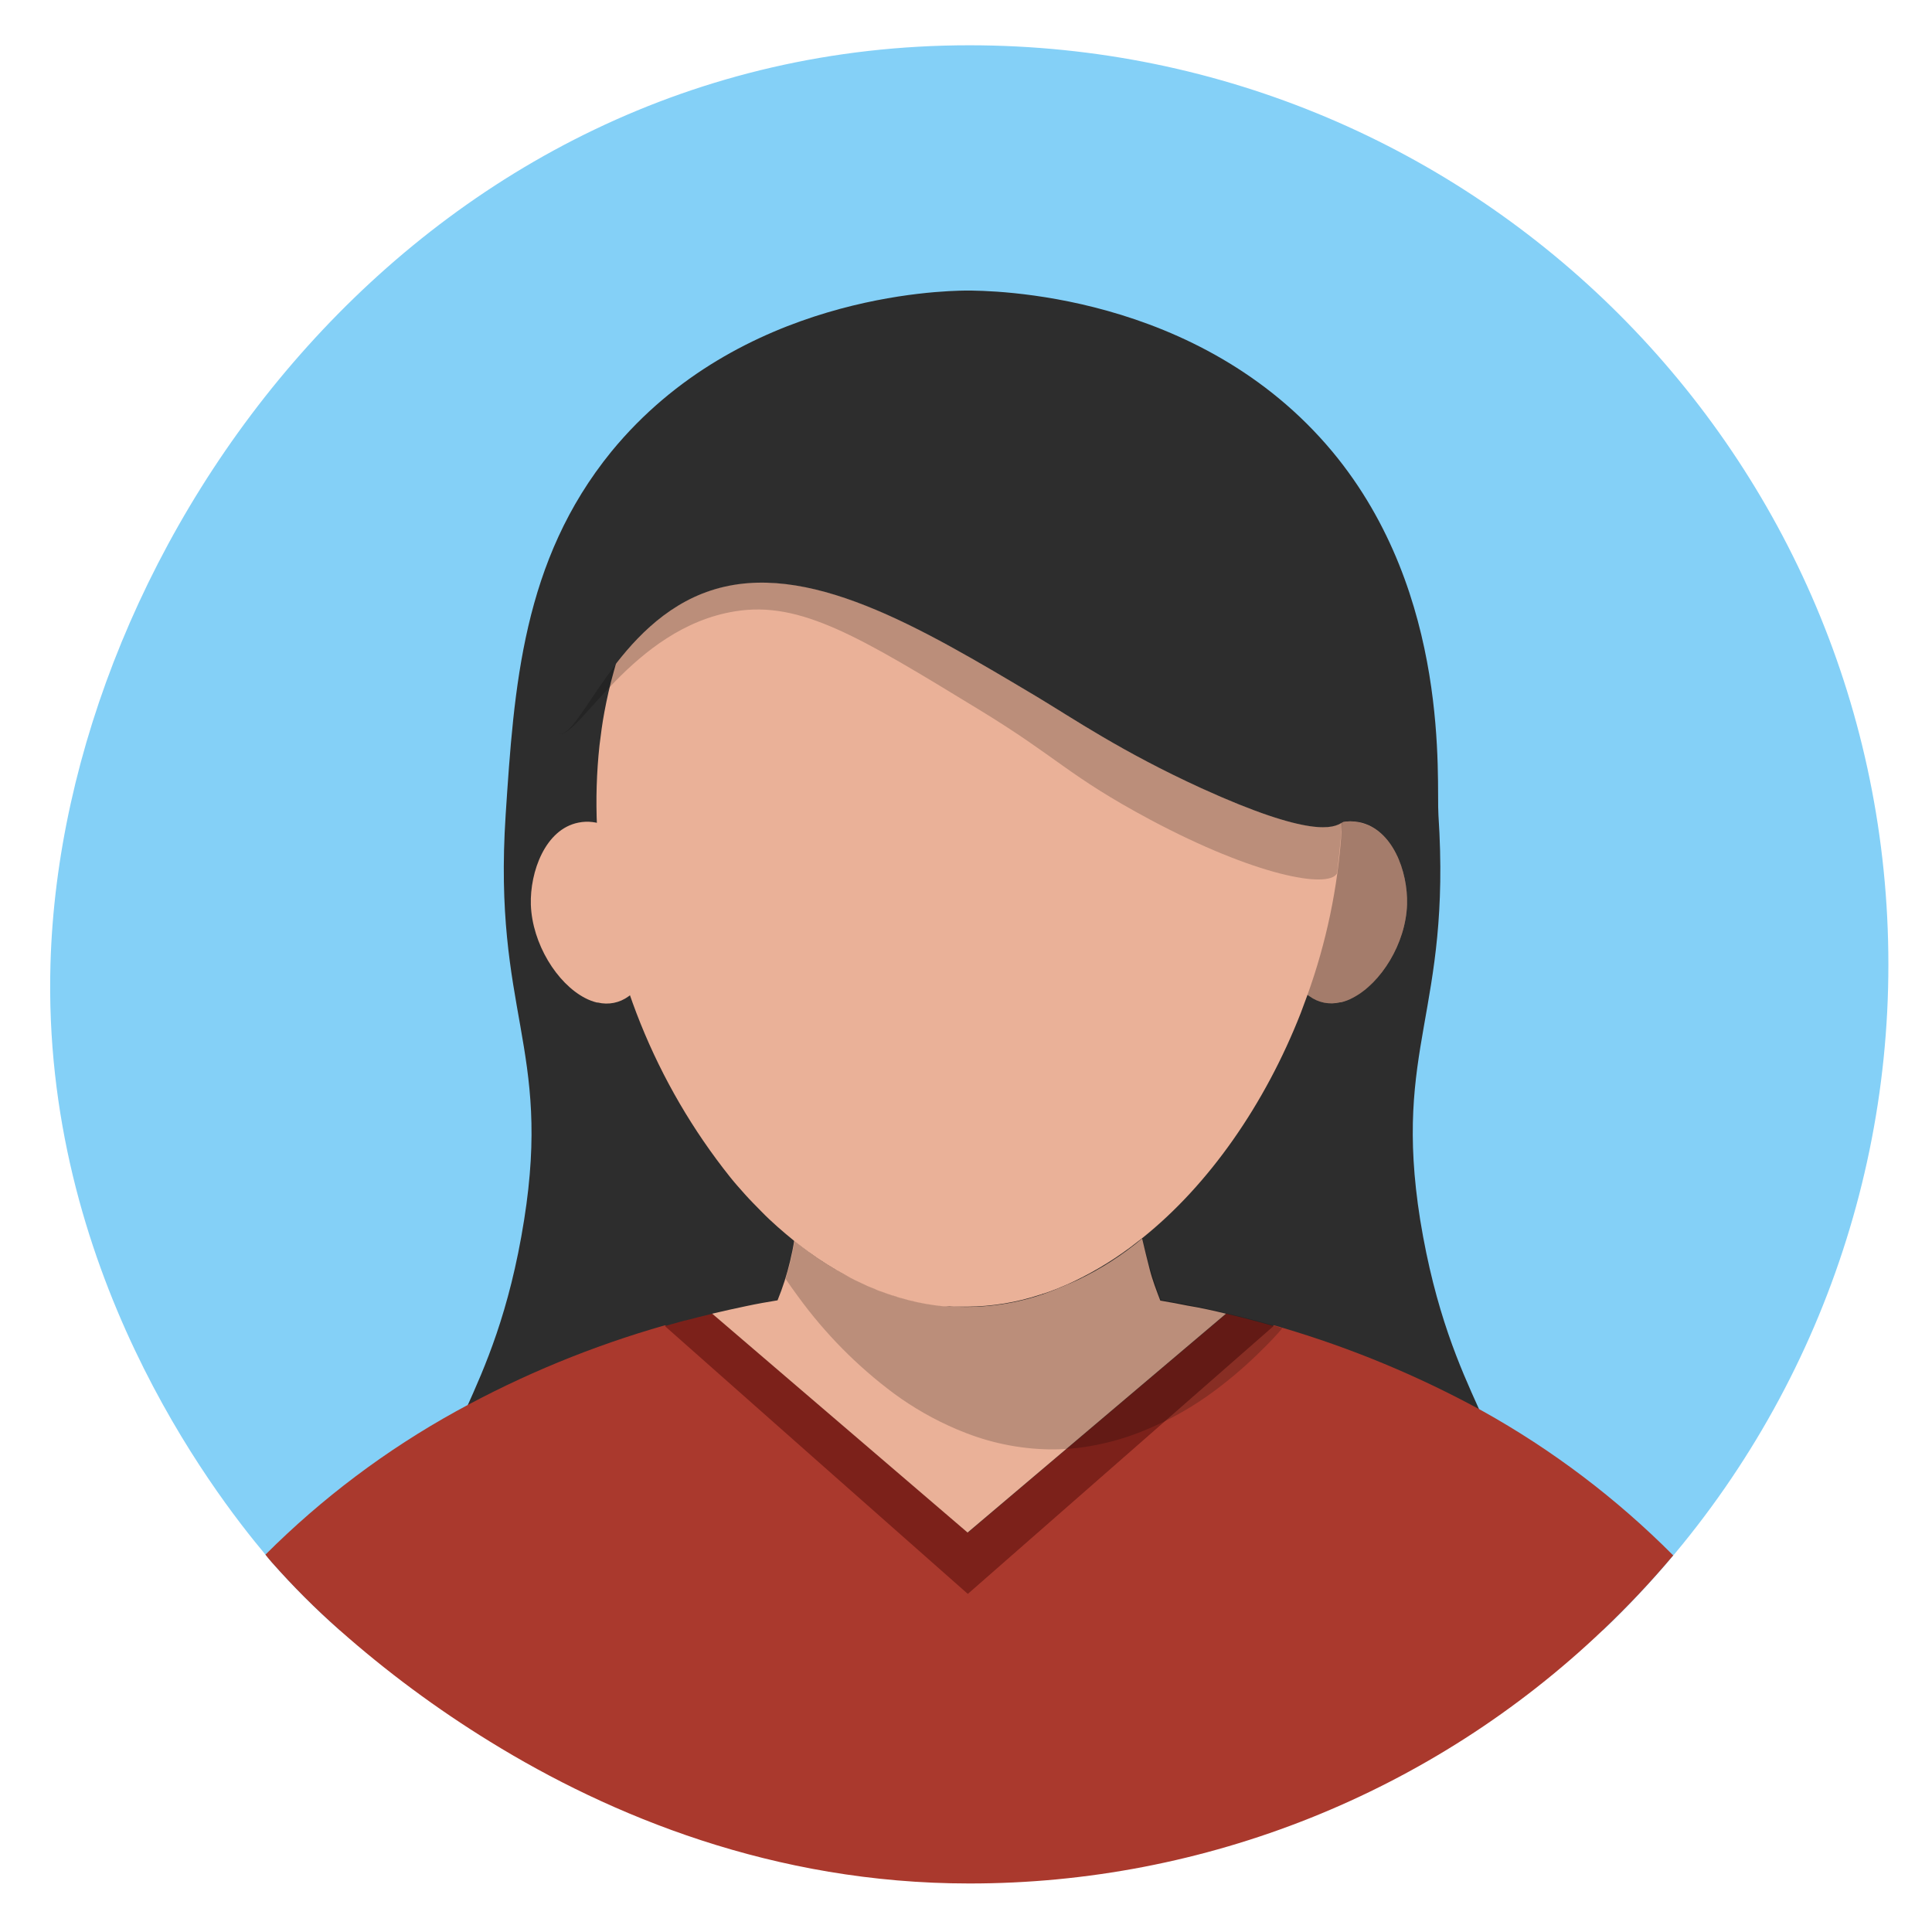
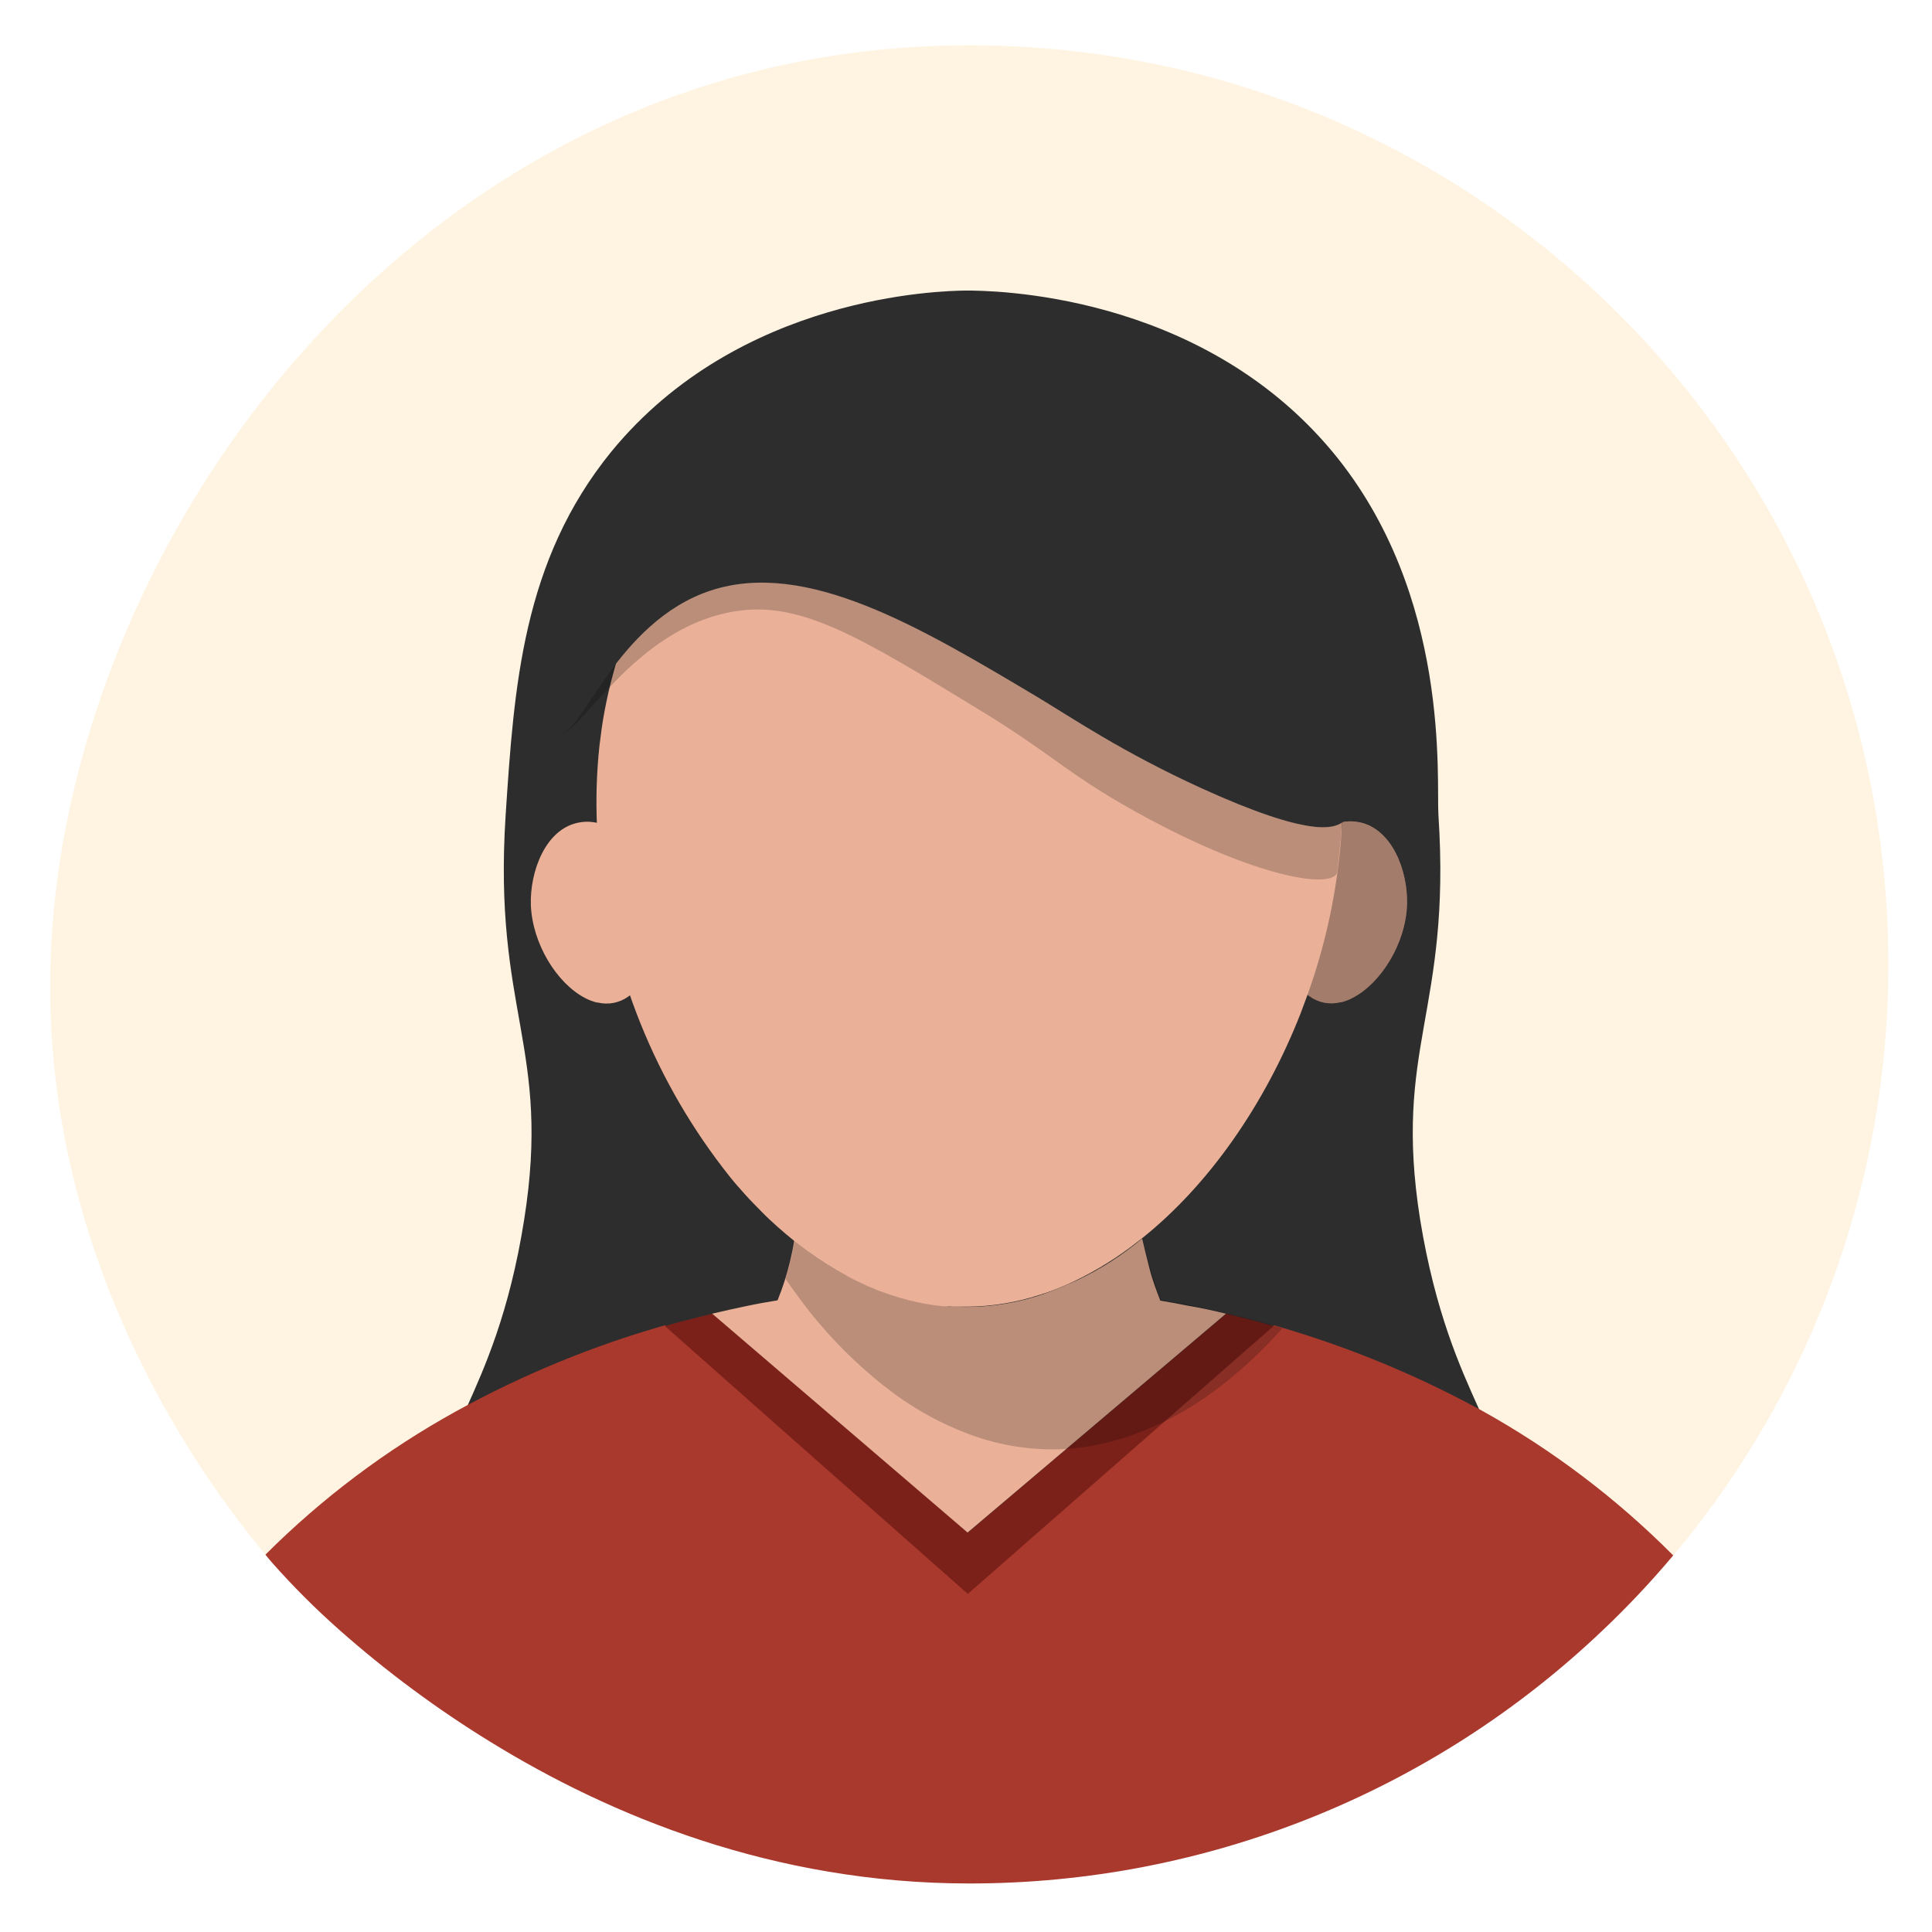
<svg xmlns="http://www.w3.org/2000/svg" width="800px" height="800px" viewBox="0 0 256 256" data-name="Layer 1" id="Layer_1">
  <defs>
-     <style>.cls-1{fill:#84d0f7;}.cls-2{fill:#2d2d2d;}.cls-3{fill:#aa392d;}.cls-4{fill:#7c211a;}.cls-5{fill:#eab198;}.cls-6{opacity:0.2;}.cls-7{opacity:0.3;}</style>
+     <style>.cls-1{fill:#fff4e2;}.cls-2{fill:#2d2d2d;}.cls-3{fill:#aa392d;}.cls-4{fill:#7c211a;}.cls-5{fill:#eab198;}.cls-6{opacity:0.2;}.cls-7{opacity:0.3;}</style>
  </defs>
  <g data-name="Female 2" id="Female_2">
    <path class="cls-1" d="M250.22,127.78A121.65,121.65,0,0,1,212.42,216H45A102,102,0,0,1,36,207l-.82-1c-7-8.34-29.67-37.88-28.49-78.3C8.28,71.79,55.35,6,128.44,6A121.78,121.78,0,0,1,250.22,127.78Z" id="Wallpaper" />
    <path class="cls-2" d="M198.47,200.36c-5,16-37.65,24.59-69.6,24.76-31.94-.17-64.63-8.71-69.59-24.76-3-9.56,6.28-14.14,10.17-38.72C73.09,138.69,65.31,134.12,67,108c1.12-17,2.22-33.66,14-48.15,17-20.74,43.6-21.31,47-21.35,3.07,0,30.83.08,48.55,21.35,15.8,19,13.75,43.67,14.05,48.15,1.72,26.11-6.06,30.68-2.42,53.63C192.19,186.22,201.43,190.8,198.47,200.36Z" id="Hairs" />
    <path class="cls-3" d="M221.71,206.1a120.59,120.59,0,0,1-9.3,9.88,121.54,121.54,0,0,1-84,33.59c-25.91,0-47.59-9-63.44-18.77A143.63,143.63,0,0,1,45,216,102.92,102.92,0,0,1,36,207c-.24-.26-.5-.59-.83-1a113.06,113.06,0,0,1,25.27-19,132.62,132.62,0,0,1,27.69-11.4q20.06,17.76,40.14,35.49l40.51-35.49c.28.09.59.16.87.24a.66.66,0,0,0,.27.09h0a134.43,134.43,0,0,1,26.46,11A113.6,113.6,0,0,1,221.71,206.1Z" id="Sweater" />
    <path class="cls-4" d="M168.75,175.71,128.24,211.2q-20.1-17.74-40.14-35.49l1-.28.86-.24c.24-.07.52-.13.81-.22h.06c1-.26,2.24-.59,3.58-.9q16.93,14.51,33.84,29,17.13-14.53,34.24-29C165.46,174.77,167.78,175.43,168.75,175.71Z" id="Neckband" />
    <path class="cls-5" d="M162.45,174.07q-17.13,14.51-34.24,29-16.94-14.53-33.84-29c1.44-.35,3-.68,4.49-1s2.83-.55,4.17-.77a35.4,35.4,0,0,0,1.66-5.17c.24-1,.42-1.88.55-2.76a37.84,37.84,0,0,0,8.81,5.54c.51.22,1.08.49,1.76.77a31.34,31.34,0,0,0,24.5,0c.9-.37,1.69-.72,2.33-1a39.81,39.81,0,0,0,8.7-5.57c.29,1.3.64,2.65,1,4.08s.92,2.87,1.41,4.16a.09.09,0,0,1,.08,0c1.27.22,2.46.43,3.51.65h0C159.17,173.3,160.83,173.68,162.45,174.07Z" id="Neck" />
    <path class="cls-6" d="M169.91,176c-.84,1-1.69,1.87-2.57,2.74a56.89,56.89,0,0,1-6.29,5.46,42.22,42.22,0,0,1-9.49,5.37,33.45,33.45,0,0,1-6.58,1.95,29.4,29.4,0,0,1-6,.53,32,32,0,0,1-11.59-2.41l-.66-.27a41.27,41.27,0,0,1-8.29-4.73,60,60,0,0,1-12.67-12.82c-.57-.77-1.14-1.56-1.68-2.37.1-.35.21-.7.32-1.08a39,39,0,0,0,.88-4c.59.48,1.21.94,1.8,1.38a42.09,42.09,0,0,0,5.11,3.2l.52.29.64.32.74.35.44.2.37.18.46.19.46.18.2.09c.18.09.35.15.53.22s.46.15.68.24l0,0c.24.09.48.18.7.24l.18.07.52.15c.25.09.51.18.75.24a1.79,1.79,0,0,1,.35.09l.72.2A30.56,30.56,0,0,0,125,173a3.88,3.88,0,0,0,.48,0,1.83,1.83,0,0,0,.33,0,6,6,0,0,0,.61.05l.55,0h1.21a31.55,31.55,0,0,0,9.71-1.6l.06,0c.11-.05.25-.09.36-.13.65-.2,1.29-.46,1.95-.71a1.22,1.22,0,0,1,.17-.08c.29-.11.57-.24.83-.35l.22-.09a44.78,44.78,0,0,0,8.27-4.87l1.62-1.25c.29,1.36.68,2.83,1.14,4.36s.86,2.68,1.32,3.88l1.09.2,1.1.2,1.07.2.81.17a5,5,0,0,1,.53.11c1.36.29,2.72.57,4,.9q3.2.75,6.3,1.64Z" id="HairsShadow" />
    <path class="cls-5" d="M186.44,119.84c-.16,5.19-3.47,10.44-7.18,12.37a7,7,0,0,1-1.57.6l-.12,0a4.92,4.92,0,0,1-4.08-.82,1.86,1.86,0,0,1-.28-.21,6.52,6.52,0,0,1-1.12-1.11c-2.67-3.21-3.77-9.26-2-14.08a14.64,14.64,0,0,1,3.23-5.05,8.89,8.89,0,0,1,4.42-2.59,5.86,5.86,0,0,1,2.36,0C184.54,109.85,186.57,115.5,186.44,119.84Z" id="RightEar" />
    <path class="cls-7" d="M186.44,119.84c-.16,5.19-3.47,10.43-7.17,12.38a9.22,9.22,0,0,1-1.58.59s-.07,0-.13,0a5,5,0,0,1-4.08-.81l-.28-.22a6.36,6.36,0,0,1-1.1-1.1c-2.7-3.22-3.77-9.27-2-14.09a14.47,14.47,0,0,1,3.22-5.05,10.14,10.14,0,0,1,3.11-2.19,6.69,6.69,0,0,1,1.3-.39,5.69,5.69,0,0,1,2.36,0,3,3,0,0,1,.35.09C184.66,110.15,186.57,115.63,186.44,119.84Z" id="RightEarShadow" />
    <path class="cls-5" d="M84.69,130.71a6.9,6.9,0,0,1-1.4,1.31,4.92,4.92,0,0,1-4.08.82l-.12,0a7,7,0,0,1-1.57-.6c-3.71-1.93-7-7.18-7.18-12.37-.13-4.34,1.9-10,6.31-10.87,2.5-.51,4.9.71,6.78,2.6a14.5,14.5,0,0,1,3.23,5.05C88.46,121.44,87.36,127.48,84.69,130.71Z" id="LeftEar" />
    <path class="cls-5" d="M177.76,108.92V109c0,.39,0,.81,0,1.22a79.27,79.27,0,0,1-4.51,21.6c-.29.81-.6,1.62-.9,2.43-4.74,12.08-12.15,22.73-21,29.81l-1.62,1.25a44.78,44.78,0,0,1-8.27,4.87l-.22.09c-.26.11-.54.24-.83.35a1.22,1.22,0,0,0-.17.08c-.66.25-1.3.51-1.95.71-.11,0-.25.08-.36.13l-.06,0a31.55,31.55,0,0,1-9.71,1.6h-1.21l-.55,0a6,6,0,0,1-.61-.05,1.83,1.83,0,0,1-.33,0,3.88,3.88,0,0,1-.48,0,30.56,30.56,0,0,1-4.52-.79l-.72-.2a1.79,1.79,0,0,0-.35-.09c-.24-.06-.5-.15-.75-.24l-.52-.15-.18-.07c-.22-.06-.46-.15-.7-.24l0,0c-.22-.09-.44-.16-.68-.24s-.35-.13-.53-.22l-.2-.09-.46-.18-.46-.19-.37-.18-.44-.2-.74-.35-.64-.32-.52-.29a42.09,42.09,0,0,1-5.11-3.2c-.59-.44-1.21-.9-1.8-1.38-.77-.62-1.51-1.25-2.26-1.91s-1.47-1.34-2.17-2.06-1.44-1.45-2.1-2.19-1.38-1.54-2-2.32a81.32,81.32,0,0,1-17.43-43.3c-.11-1-.17-2.06-.22-3.09a70.34,70.34,0,0,1,.33-10.87c.18-1.47.37-2.92.64-4.36.33-1.76.72-3.53,1.23-5.33a72.25,72.25,0,0,1,4.64-12.58c4.23-8.88,10.35-17.23,18-23.17,7-5.42,15.19-8.84,24.42-8.86,14.88-.07,27.2,8.68,35.82,20.45a72.48,72.48,0,0,1,8.63,15.48c.57,1.38,1.08,2.76,1.56,4.16a69.43,69.43,0,0,1,2.56,9.85c.25,1.4.46,2.82.62,4.25A66.94,66.94,0,0,1,177.76,108.92Z" id="Head" />
    <path class="cls-6" d="M177.82,109c-.09,1.43-.2,2.59-.33,3.82-.2,1.93-.3,2.87-.35,2.94-1.2,2-10.78.3-24.77-7.17-10.89-5.83-12.08-8.13-22.64-14.56C114,84.44,106.12,79.59,97.42,81,83.71,83.19,76.59,98.09,74,97.22c2.94.63,7.56-14.82,20.19-19s27.69,4.85,43.16,14.07c4.87,2.92,11.25,7.3,21.81,12.13,14.58,6.64,17.54,5.26,18.64,4.56C177.8,109,177.8,109,177.82,109Z" data-name="HairsShadow" id="HairsShadow-2" />
    <path class="cls-2" d="M177.82,109s0,0,0,0c-1.1.7-4.06,2.08-18.64-4.56-10.56-4.83-16.94-9.21-21.81-12.13-15.47-9.22-30.51-18.21-43.16-14.07S76.92,97.85,74,97.22l-.17-.07c-2.17-1-.77-10.37,2.43-18.44,4.82-12.12,16.9-29.3,38.3-34.89,4.55-1.19,22.14-5.51,39.28,4.36,16.94,9.75,21.94,26.24,24.24,33.93C178.87,84.81,184.73,104.34,177.82,109Z" data-name="Hairs" id="Hairs-2" />
  </g>
</svg>
